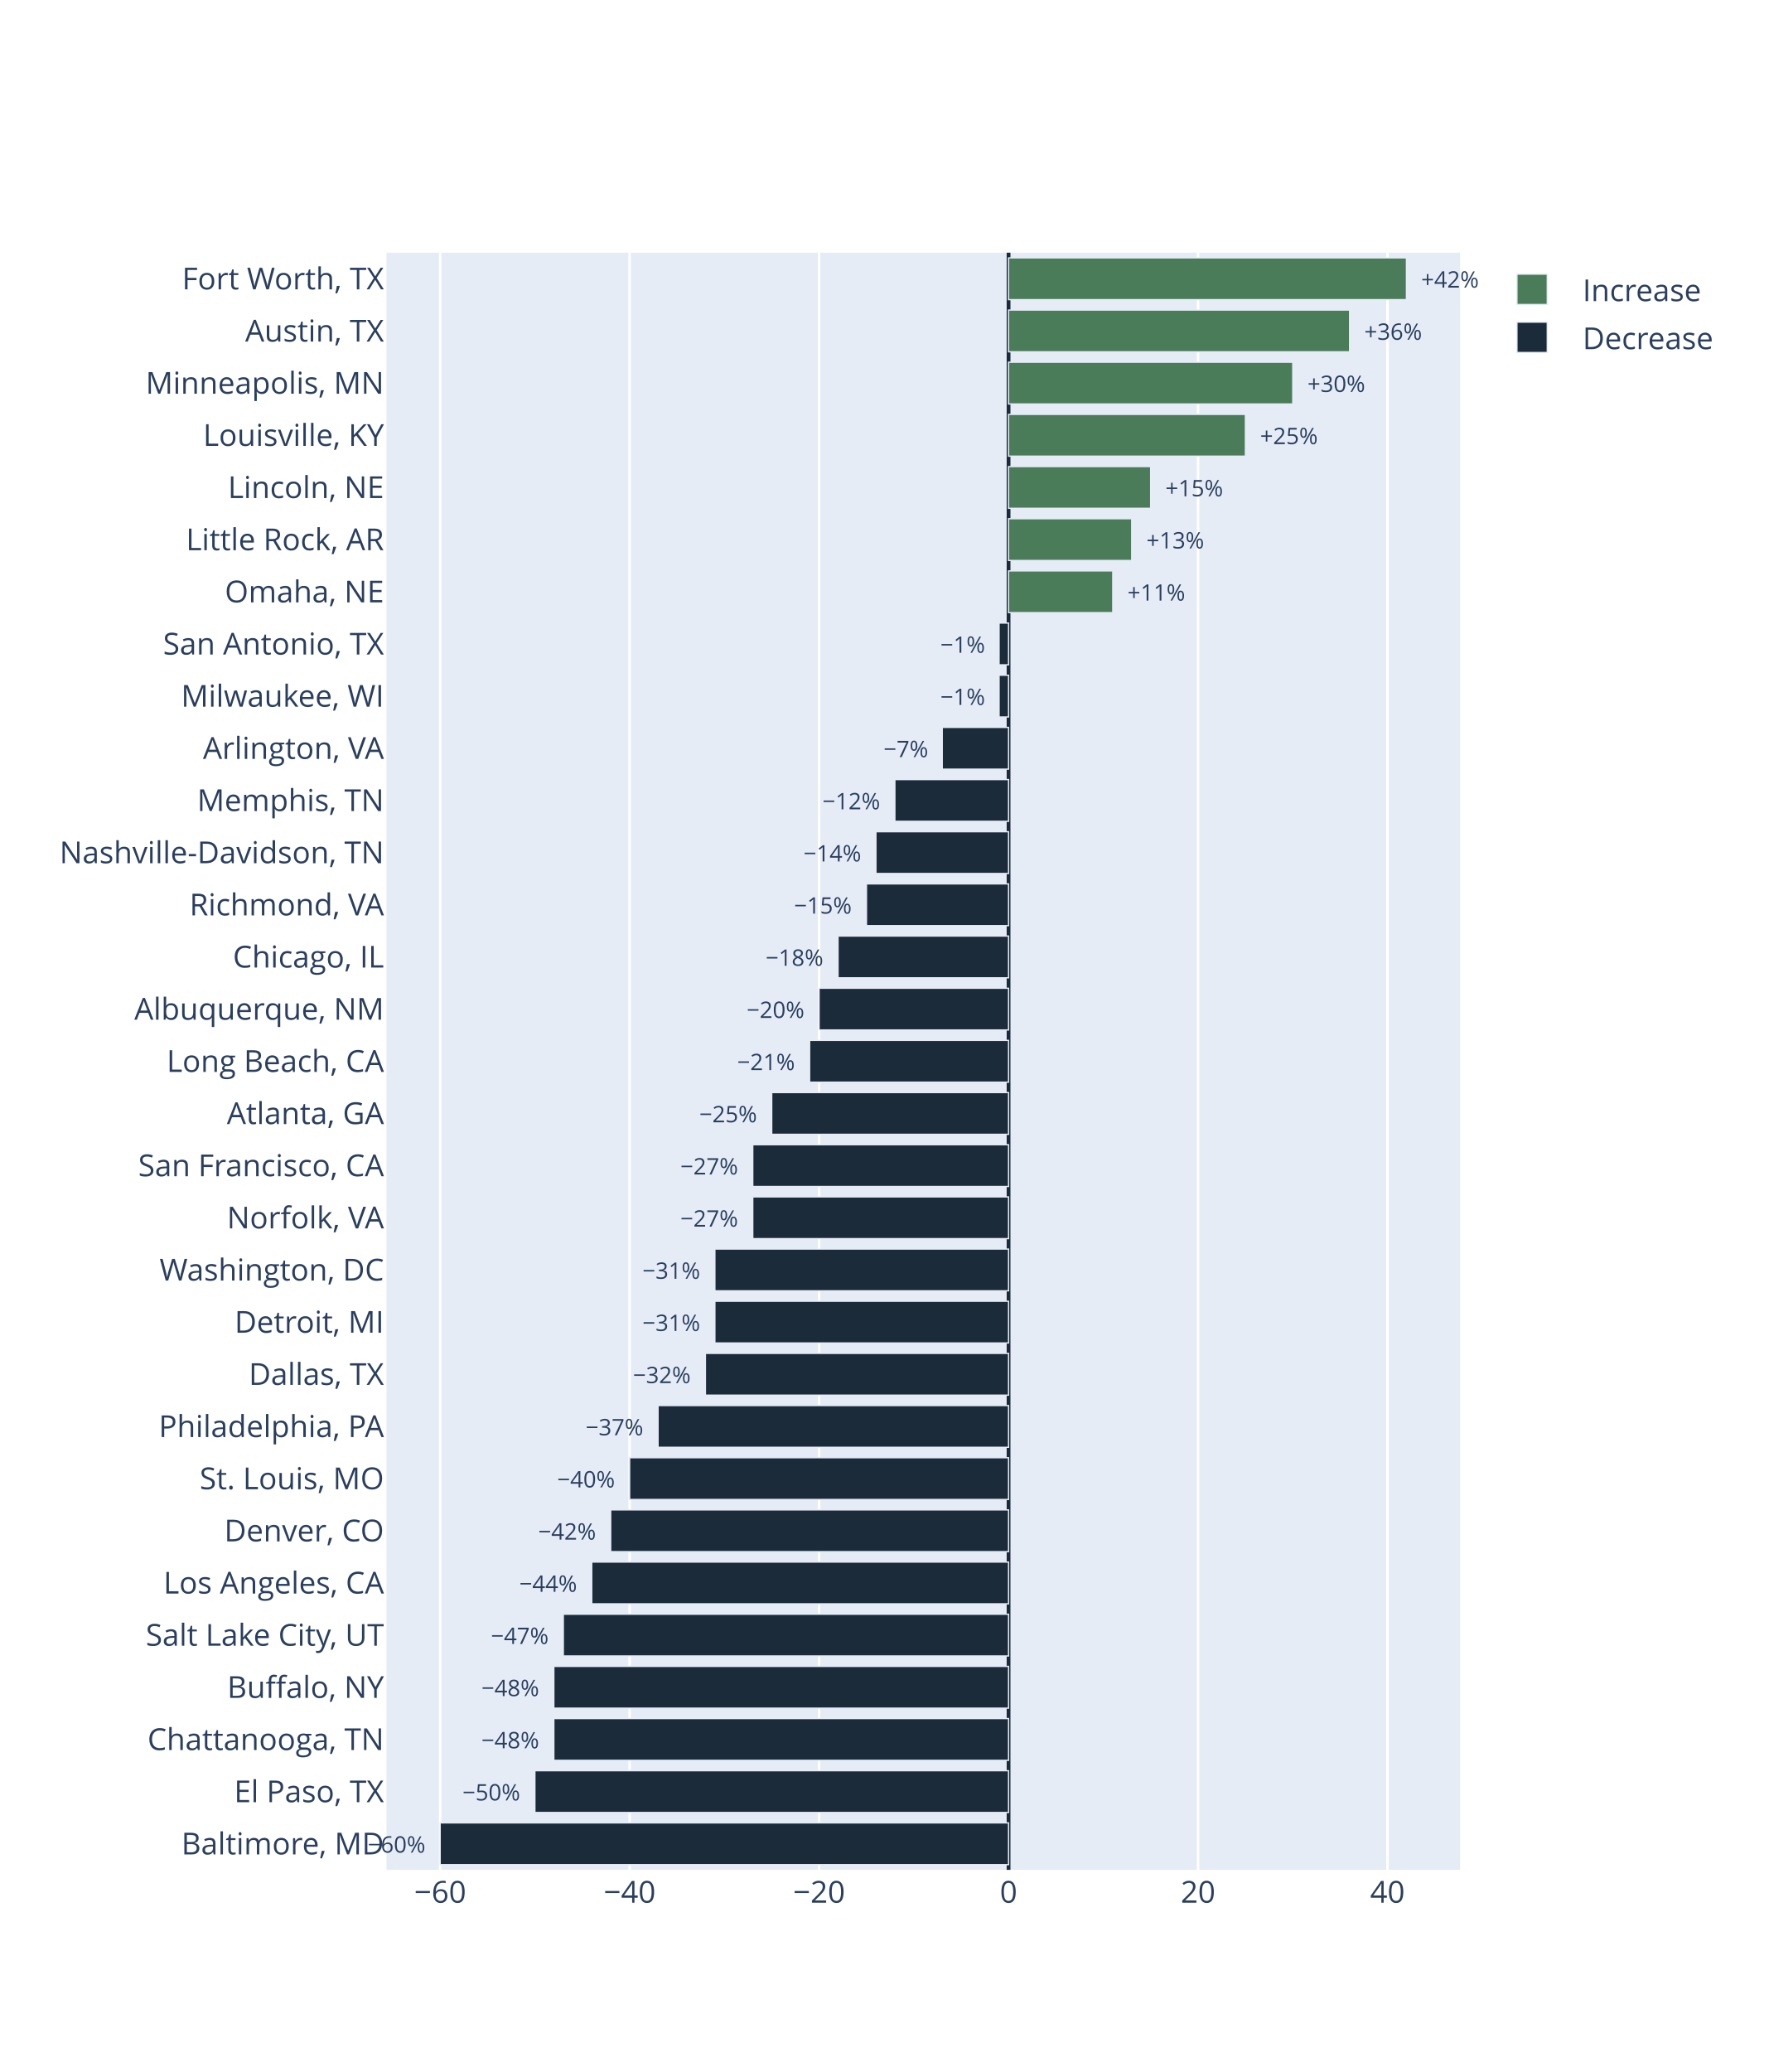
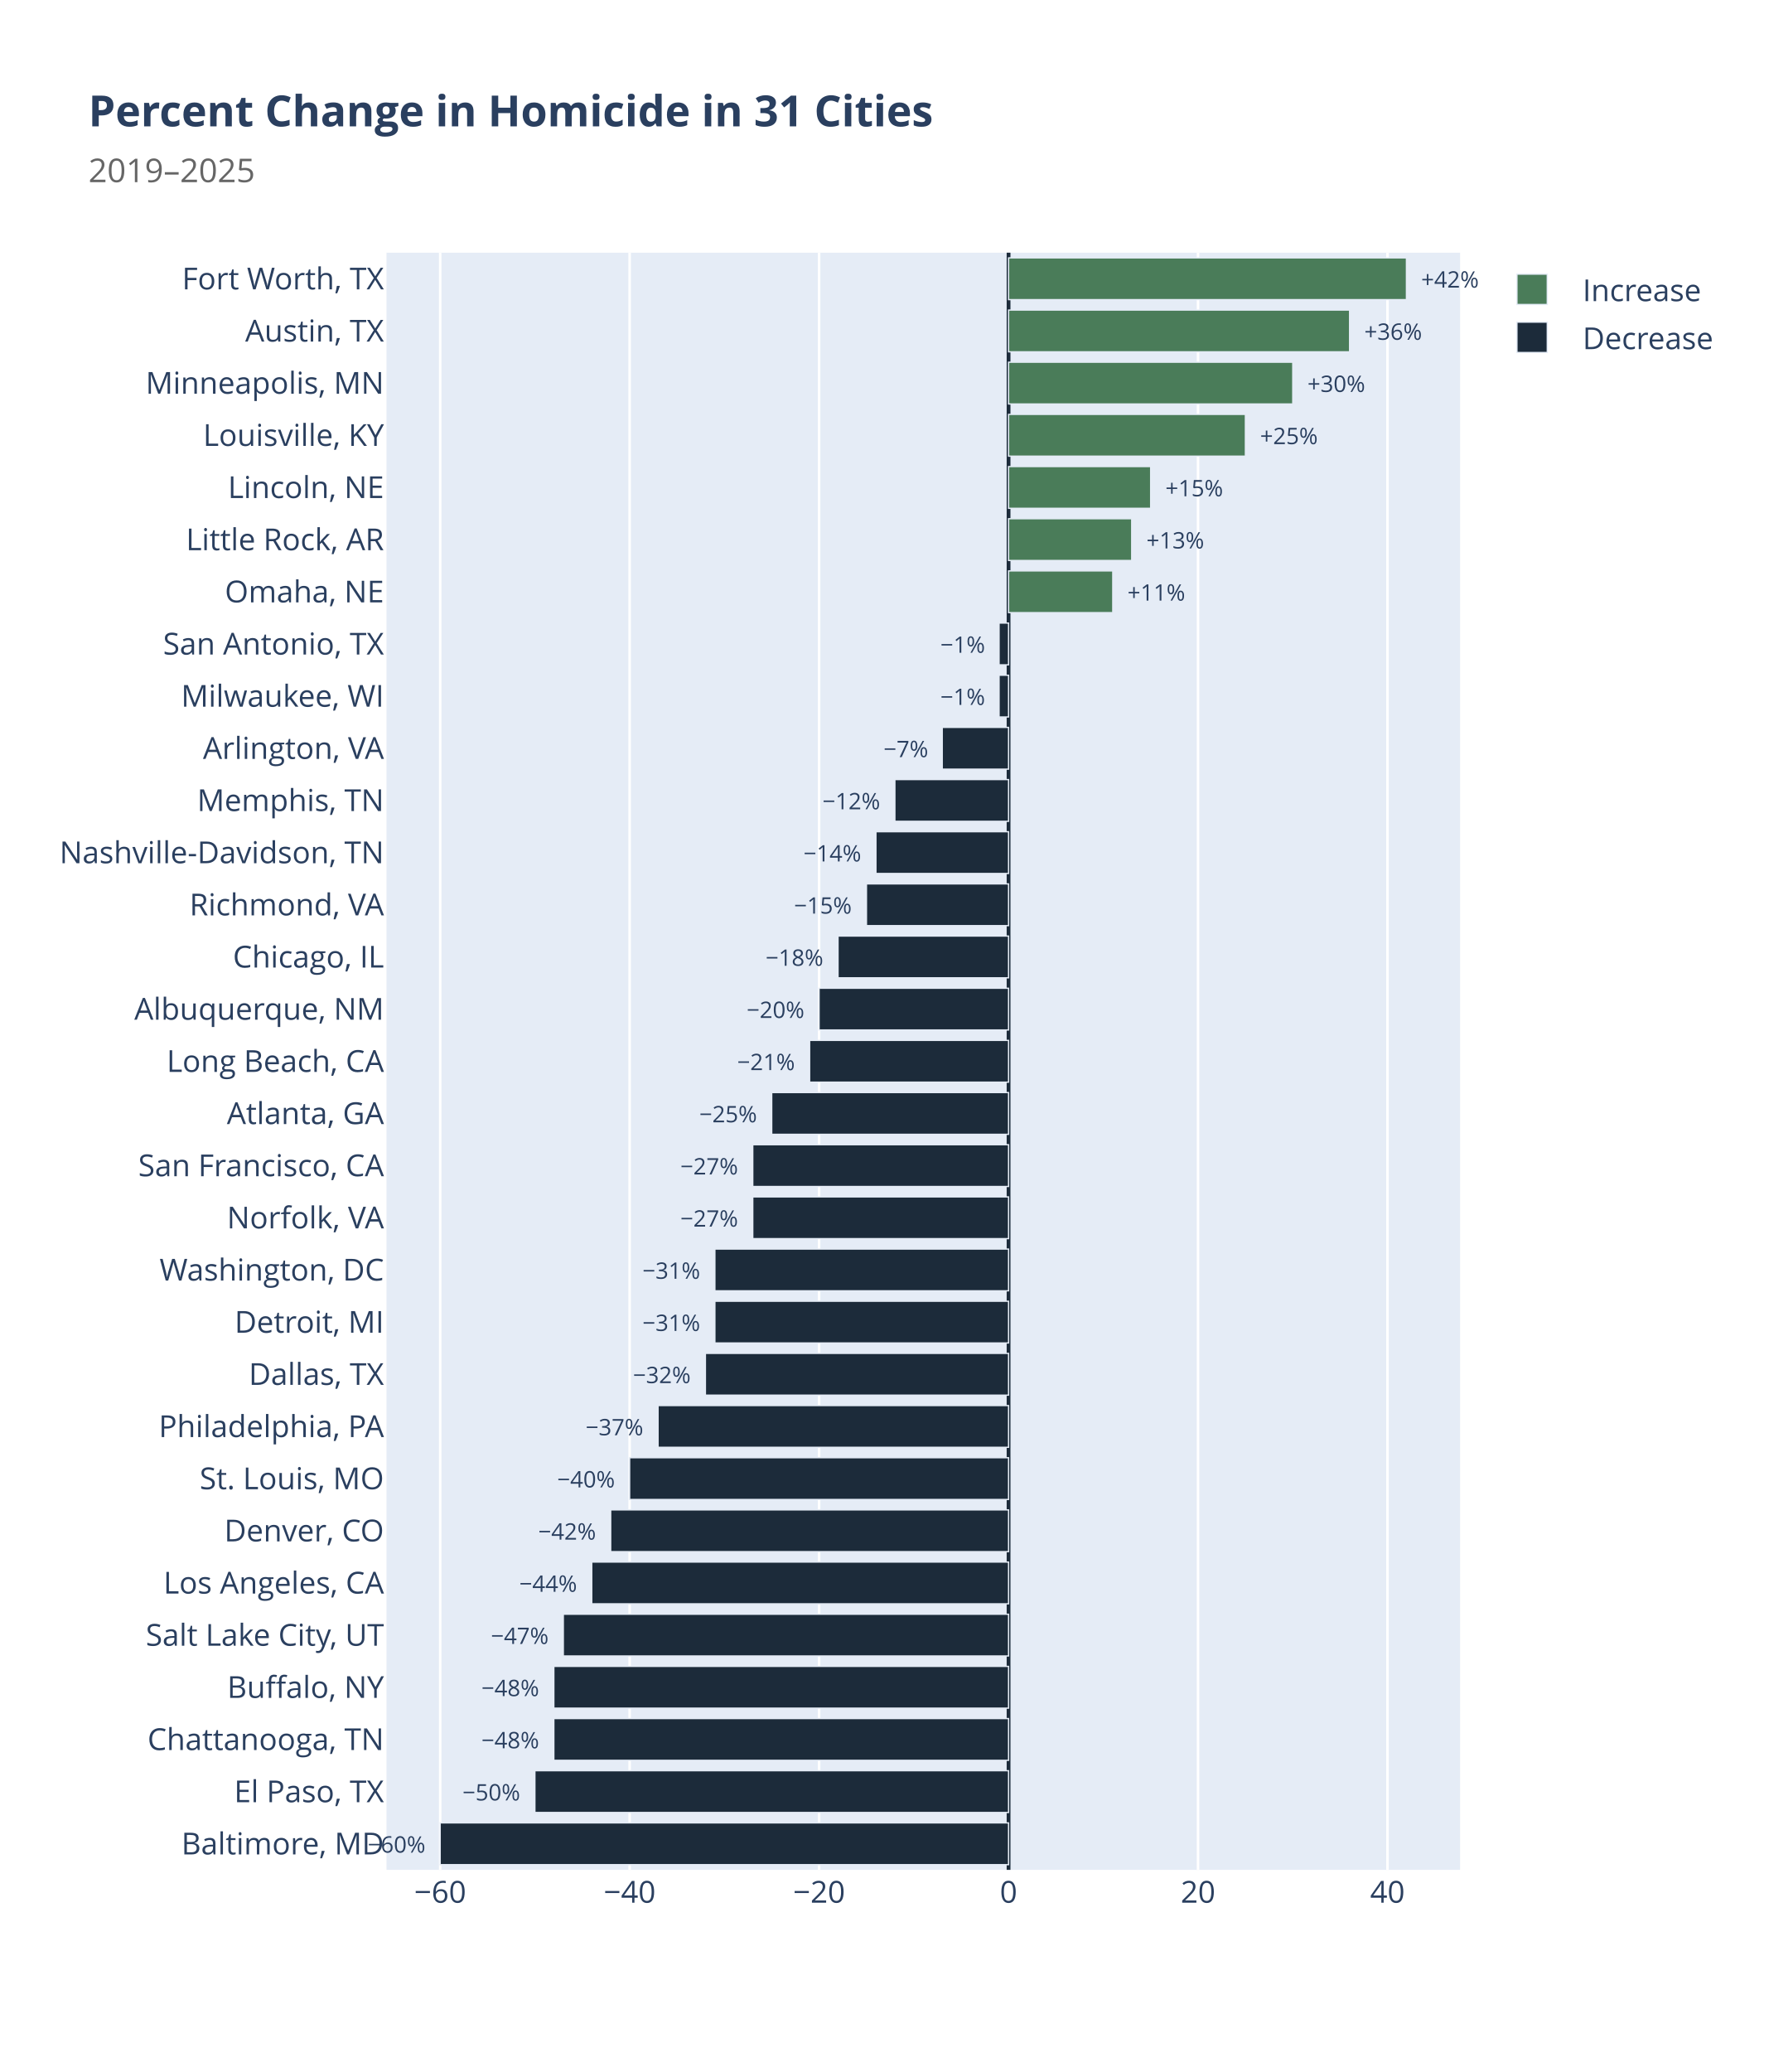
<svg xmlns="http://www.w3.org/2000/svg" class="main-svg" width="700" height="820" style="" viewBox="0 0 700 820">
  <rect x="0" y="0" width="700" height="820" style="fill: rgb(255, 255, 255); fill-opacity: 1;" />
-   <defs id="defs-5227f1">
+   <defs id="defs-eb2ccb">
    <g class="clips">
-       <clipPath id="clip5227f1xyplot" class="plotclip">
+       <clipPath id="clipeb2ccbxyplot" class="plotclip">
        <rect width="425" height="640" />
      </clipPath>
-       <clipPath class="axesclip" id="clip5227f1x">
+       <clipPath class="axesclip" id="clipeb2ccbx">
        <rect x="153" y="0" width="425" height="820" />
      </clipPath>
-       <clipPath class="axesclip" id="clip5227f1y">
+       <clipPath class="axesclip" id="clipeb2ccby">
        <rect x="0" y="100" width="700" height="640" />
      </clipPath>
-       <clipPath class="axesclip" id="clip5227f1xy">
+       <clipPath class="axesclip" id="clipeb2ccbxy">
        <rect x="153" y="100" width="425" height="640" />
      </clipPath>
    </g>
    <g class="gradients" />
    <g class="patterns" />
  </defs>
  <g class="bglayer">
    <rect class="bg" x="153" y="100" width="425" height="640" style="fill: rgb(229, 236, 246); fill-opacity: 1; stroke-width: 0;" />
  </g>
  <g class="layer-below">
    <g class="imagelayer" />
    <g class="shapelayer" />
  </g>
  <g class="cartesianlayer">
    <g class="subplot xy">
      <g class="layer-subplot">
        <g class="shapelayer" />
        <g class="imagelayer" />
      </g>
      <g class="minor-gridlayer">
        <g class="x" />
        <g class="y" />
      </g>
      <g class="gridlayer">
        <g class="x">
          <path class="xgrid crisp" transform="translate(174.25,0)" d="M0,100v640" style="stroke: rgb(255, 255, 255); stroke-opacity: 1; stroke-width: 1px;" />
          <path class="xgrid crisp" transform="translate(249.25,0)" d="M0,100v640" style="stroke: rgb(255, 255, 255); stroke-opacity: 1; stroke-width: 1px;" />
          <path class="xgrid crisp" transform="translate(324.25,0)" d="M0,100v640" style="stroke: rgb(255, 255, 255); stroke-opacity: 1; stroke-width: 1px;" />
          <path class="xgrid crisp" transform="translate(474.25,0)" d="M0,100v640" style="stroke: rgb(255, 255, 255); stroke-opacity: 1; stroke-width: 1px;" />
          <path class="xgrid crisp" transform="translate(549.25,0)" d="M0,100v640" style="stroke: rgb(255, 255, 255); stroke-opacity: 1; stroke-width: 1px;" />
        </g>
        <g class="y" />
      </g>
      <g class="zerolinelayer">
        <path class="xzl zl crisp" transform="translate(399.25,0)" d="M0,100v640" style="stroke: rgb(28, 43, 58); stroke-opacity: 1; stroke-width: 1.5px;" />
      </g>
      <g class="layer-between">
        <g class="shapelayer" />
        <g class="imagelayer" />
      </g>
      <path class="xlines-below" />
      <path class="ylines-below" />
      <g class="overlines-below" />
      <g class="xaxislayer-below" />
      <g class="yaxislayer-below" />
      <g class="overaxes-below" />
      <g class="overplot">
        <g class="xy" transform="translate(153,100)">
          <g class="barlayer mlayer">
            <g class="trace bars" style="opacity: 1;">
              <g class="points">
                <g class="point">
-                   <path d="M246.25,637.94V621.42H21.25V637.94Z" clip-path="url(#clip5227f1xyplot)" style="vector-effect: none; opacity: 1; stroke-width: 0.5px; fill: rgb(28, 43, 58); fill-opacity: 1; stroke: rgb(229, 236, 246); stroke-opacity: 1;" />
+                   <path d="M246.25,637.94V621.42H21.25V637.94Z" clip-path="url(#clipeb2ccbxyplot)" style="vector-effect: none; opacity: 1; stroke-width: 0.5px; fill: rgb(28, 43, 58); fill-opacity: 1; stroke: rgb(229, 236, 246); stroke-opacity: 1;" />
                  <text class="bartext bartext-outside" text-anchor="middle" data-notex="1" x="0" y="0" style="font-family: 'Open Sans', verdana, arial, sans-serif; font-size: 9px; fill: rgb(42, 63, 95); fill-opacity: 1; white-space: pre;" transform="translate(4,633.18)">−60%</text>
                </g>
                <g class="point">
-                   <path d="M246.25,617.29V600.77H58.75V617.29Z" clip-path="url(#clip5227f1xyplot)" style="vector-effect: none; opacity: 1; stroke-width: 0.5px; fill: rgb(28, 43, 58); fill-opacity: 1; stroke: rgb(229, 236, 246); stroke-opacity: 1;" />
+                   <path d="M246.25,617.29V600.77H58.75V617.29Z" clip-path="url(#clipeb2ccbxyplot)" style="vector-effect: none; opacity: 1; stroke-width: 0.5px; fill: rgb(28, 43, 58); fill-opacity: 1; stroke: rgb(229, 236, 246); stroke-opacity: 1;" />
                  <text class="bartext bartext-outside" text-anchor="middle" data-notex="1" x="0" y="0" style="font-family: 'Open Sans', verdana, arial, sans-serif; font-size: 9px; fill: rgb(42, 63, 95); fill-opacity: 1; white-space: pre;" transform="translate(41.5,612.53)">−50%</text>
                </g>
                <g class="point">
-                   <path d="M246.25,596.65V580.13H66.25V596.65Z" clip-path="url(#clip5227f1xyplot)" style="vector-effect: none; opacity: 1; stroke-width: 0.5px; fill: rgb(28, 43, 58); fill-opacity: 1; stroke: rgb(229, 236, 246); stroke-opacity: 1;" />
+                   <path d="M246.25,596.65V580.13H66.25V596.65Z" clip-path="url(#clipeb2ccbxyplot)" style="vector-effect: none; opacity: 1; stroke-width: 0.5px; fill: rgb(28, 43, 58); fill-opacity: 1; stroke: rgb(229, 236, 246); stroke-opacity: 1;" />
                  <text class="bartext bartext-outside" text-anchor="middle" data-notex="1" x="0" y="0" style="font-family: 'Open Sans', verdana, arial, sans-serif; font-size: 9px; fill: rgb(42, 63, 95); fill-opacity: 1; white-space: pre;" transform="translate(49,591.89)">−48%</text>
                </g>
                <g class="point">
-                   <path d="M246.25,576V559.48H66.25V576Z" clip-path="url(#clip5227f1xyplot)" style="vector-effect: none; opacity: 1; stroke-width: 0.5px; fill: rgb(28, 43, 58); fill-opacity: 1; stroke: rgb(229, 236, 246); stroke-opacity: 1;" />
+                   <path d="M246.25,576V559.48H66.25V576Z" clip-path="url(#clipeb2ccbxyplot)" style="vector-effect: none; opacity: 1; stroke-width: 0.5px; fill: rgb(28, 43, 58); fill-opacity: 1; stroke: rgb(229, 236, 246); stroke-opacity: 1;" />
                  <text class="bartext bartext-outside" text-anchor="middle" data-notex="1" x="0" y="0" style="font-family: 'Open Sans', verdana, arial, sans-serif; font-size: 9px; fill: rgb(42, 63, 95); fill-opacity: 1; white-space: pre;" transform="translate(49,571.24)">−48%</text>
                </g>
                <g class="point">
-                   <path d="M246.25,555.35V538.84H70V555.35Z" clip-path="url(#clip5227f1xyplot)" style="vector-effect: none; opacity: 1; stroke-width: 0.5px; fill: rgb(28, 43, 58); fill-opacity: 1; stroke: rgb(229, 236, 246); stroke-opacity: 1;" />
+                   <path d="M246.25,555.35V538.84H70V555.35Z" clip-path="url(#clipeb2ccbxyplot)" style="vector-effect: none; opacity: 1; stroke-width: 0.5px; fill: rgb(28, 43, 58); fill-opacity: 1; stroke: rgb(229, 236, 246); stroke-opacity: 1;" />
                  <text class="bartext bartext-outside" text-anchor="middle" data-notex="1" x="0" y="0" style="font-family: 'Open Sans', verdana, arial, sans-serif; font-size: 9px; fill: rgb(42, 63, 95); fill-opacity: 1; white-space: pre;" transform="translate(52.75,550.595)">−47%</text>
                </g>
                <g class="point">
-                   <path d="M246.25,534.71V518.19H81.25V534.71Z" clip-path="url(#clip5227f1xyplot)" style="vector-effect: none; opacity: 1; stroke-width: 0.5px; fill: rgb(28, 43, 58); fill-opacity: 1; stroke: rgb(229, 236, 246); stroke-opacity: 1;" />
+                   <path d="M246.25,534.71V518.19H81.25V534.71Z" clip-path="url(#clipeb2ccbxyplot)" style="vector-effect: none; opacity: 1; stroke-width: 0.5px; fill: rgb(28, 43, 58); fill-opacity: 1; stroke: rgb(229, 236, 246); stroke-opacity: 1;" />
                  <text class="bartext bartext-outside" text-anchor="middle" data-notex="1" x="0" y="0" style="font-family: 'Open Sans', verdana, arial, sans-serif; font-size: 9px; fill: rgb(42, 63, 95); fill-opacity: 1; white-space: pre;" transform="translate(64,529.95)">−44%</text>
                </g>
                <g class="point">
-                   <path d="M246.25,514.06V497.55H88.75V514.06Z" clip-path="url(#clip5227f1xyplot)" style="vector-effect: none; opacity: 1; stroke-width: 0.5px; fill: rgb(28, 43, 58); fill-opacity: 1; stroke: rgb(229, 236, 246); stroke-opacity: 1;" />
+                   <path d="M246.25,514.06V497.55H88.75V514.06Z" clip-path="url(#clipeb2ccbxyplot)" style="vector-effect: none; opacity: 1; stroke-width: 0.5px; fill: rgb(28, 43, 58); fill-opacity: 1; stroke: rgb(229, 236, 246); stroke-opacity: 1;" />
                  <text class="bartext bartext-outside" text-anchor="middle" data-notex="1" x="0" y="0" style="font-family: 'Open Sans', verdana, arial, sans-serif; font-size: 9px; fill: rgb(42, 63, 95); fill-opacity: 1; white-space: pre;" transform="translate(71.5,509.305)">−42%</text>
                </g>
                <g class="point">
-                   <path d="M246.25,493.42V476.9H96.25V493.42Z" clip-path="url(#clip5227f1xyplot)" style="vector-effect: none; opacity: 1; stroke-width: 0.5px; fill: rgb(28, 43, 58); fill-opacity: 1; stroke: rgb(229, 236, 246); stroke-opacity: 1;" />
+                   <path d="M246.25,493.42V476.9H96.25V493.42Z" clip-path="url(#clipeb2ccbxyplot)" style="vector-effect: none; opacity: 1; stroke-width: 0.5px; fill: rgb(28, 43, 58); fill-opacity: 1; stroke: rgb(229, 236, 246); stroke-opacity: 1;" />
                  <text class="bartext bartext-outside" text-anchor="middle" data-notex="1" x="0" y="0" style="font-family: 'Open Sans', verdana, arial, sans-serif; font-size: 9px; fill: rgb(42, 63, 95); fill-opacity: 1; white-space: pre;" transform="translate(79,488.66)">−40%</text>
                </g>
                <g class="point">
-                   <path d="M246.25,472.77V456.26H107.5V472.77Z" clip-path="url(#clip5227f1xyplot)" style="vector-effect: none; opacity: 1; stroke-width: 0.5px; fill: rgb(28, 43, 58); fill-opacity: 1; stroke: rgb(229, 236, 246); stroke-opacity: 1;" />
+                   <path d="M246.25,472.77V456.26H107.5V472.77Z" clip-path="url(#clipeb2ccbxyplot)" style="vector-effect: none; opacity: 1; stroke-width: 0.5px; fill: rgb(28, 43, 58); fill-opacity: 1; stroke: rgb(229, 236, 246); stroke-opacity: 1;" />
                  <text class="bartext bartext-outside" text-anchor="middle" data-notex="1" x="0" y="0" style="font-family: 'Open Sans', verdana, arial, sans-serif; font-size: 9px; fill: rgb(42, 63, 95); fill-opacity: 1; white-space: pre;" transform="translate(90.25,468.015)">−37%</text>
                </g>
                <g class="point">
-                   <path d="M246.25,452.13V435.61H126.25V452.13Z" clip-path="url(#clip5227f1xyplot)" style="vector-effect: none; opacity: 1; stroke-width: 0.5px; fill: rgb(28, 43, 58); fill-opacity: 1; stroke: rgb(229, 236, 246); stroke-opacity: 1;" />
+                   <path d="M246.25,452.13V435.61H126.25V452.13Z" clip-path="url(#clipeb2ccbxyplot)" style="vector-effect: none; opacity: 1; stroke-width: 0.5px; fill: rgb(28, 43, 58); fill-opacity: 1; stroke: rgb(229, 236, 246); stroke-opacity: 1;" />
                  <text class="bartext bartext-outside" text-anchor="middle" data-notex="1" x="0" y="0" style="font-family: 'Open Sans', verdana, arial, sans-serif; font-size: 9px; fill: rgb(42, 63, 95); fill-opacity: 1; white-space: pre;" transform="translate(109,447.37)">−32%</text>
                </g>
                <g class="point">
-                   <path d="M246.25,431.48V414.97H130V431.48Z" clip-path="url(#clip5227f1xyplot)" style="vector-effect: none; opacity: 1; stroke-width: 0.5px; fill: rgb(28, 43, 58); fill-opacity: 1; stroke: rgb(229, 236, 246); stroke-opacity: 1;" />
+                   <path d="M246.25,431.48V414.97H130V431.48Z" clip-path="url(#clipeb2ccbxyplot)" style="vector-effect: none; opacity: 1; stroke-width: 0.5px; fill: rgb(28, 43, 58); fill-opacity: 1; stroke: rgb(229, 236, 246); stroke-opacity: 1;" />
                  <text class="bartext bartext-outside" text-anchor="middle" data-notex="1" x="0" y="0" style="font-family: 'Open Sans', verdana, arial, sans-serif; font-size: 9px; fill: rgb(42, 63, 95); fill-opacity: 1; white-space: pre;" transform="translate(112.75,426.725)">−31%</text>
                </g>
                <g class="point">
-                   <path d="M246.25,410.84V394.32H130V410.84Z" clip-path="url(#clip5227f1xyplot)" style="vector-effect: none; opacity: 1; stroke-width: 0.5px; fill: rgb(28, 43, 58); fill-opacity: 1; stroke: rgb(229, 236, 246); stroke-opacity: 1;" />
+                   <path d="M246.25,410.84V394.32H130V410.84Z" clip-path="url(#clipeb2ccbxyplot)" style="vector-effect: none; opacity: 1; stroke-width: 0.5px; fill: rgb(28, 43, 58); fill-opacity: 1; stroke: rgb(229, 236, 246); stroke-opacity: 1;" />
                  <text class="bartext bartext-outside" text-anchor="middle" data-notex="1" x="0" y="0" style="font-family: 'Open Sans', verdana, arial, sans-serif; font-size: 9px; fill: rgb(42, 63, 95); fill-opacity: 1; white-space: pre;" transform="translate(112.75,406.08)">−31%</text>
                </g>
                <g class="point">
-                   <path d="M246.25,390.19V373.68H145V390.19Z" clip-path="url(#clip5227f1xyplot)" style="vector-effect: none; opacity: 1; stroke-width: 0.5px; fill: rgb(28, 43, 58); fill-opacity: 1; stroke: rgb(229, 236, 246); stroke-opacity: 1;" />
+                   <path d="M246.25,390.19V373.68H145V390.19Z" clip-path="url(#clipeb2ccbxyplot)" style="vector-effect: none; opacity: 1; stroke-width: 0.5px; fill: rgb(28, 43, 58); fill-opacity: 1; stroke: rgb(229, 236, 246); stroke-opacity: 1;" />
                  <text class="bartext bartext-outside" text-anchor="middle" data-notex="1" x="0" y="0" style="font-family: 'Open Sans', verdana, arial, sans-serif; font-size: 9px; fill: rgb(42, 63, 95); fill-opacity: 1; white-space: pre;" transform="translate(127.75,385.435)">−27%</text>
                </g>
                <g class="point">
-                   <path d="M246.25,369.55V353.03H145V369.55Z" clip-path="url(#clip5227f1xyplot)" style="vector-effect: none; opacity: 1; stroke-width: 0.5px; fill: rgb(28, 43, 58); fill-opacity: 1; stroke: rgb(229, 236, 246); stroke-opacity: 1;" />
+                   <path d="M246.25,369.55V353.03H145V369.55Z" clip-path="url(#clipeb2ccbxyplot)" style="vector-effect: none; opacity: 1; stroke-width: 0.5px; fill: rgb(28, 43, 58); fill-opacity: 1; stroke: rgb(229, 236, 246); stroke-opacity: 1;" />
                  <text class="bartext bartext-outside" text-anchor="middle" data-notex="1" x="0" y="0" style="font-family: 'Open Sans', verdana, arial, sans-serif; font-size: 9px; fill: rgb(42, 63, 95); fill-opacity: 1; white-space: pre;" transform="translate(127.75,364.79)">−27%</text>
                </g>
                <g class="point">
-                   <path d="M246.25,348.9V332.39H152.5V348.9Z" clip-path="url(#clip5227f1xyplot)" style="vector-effect: none; opacity: 1; stroke-width: 0.5px; fill: rgb(28, 43, 58); fill-opacity: 1; stroke: rgb(229, 236, 246); stroke-opacity: 1;" />
+                   <path d="M246.25,348.9V332.39H152.5V348.9Z" clip-path="url(#clipeb2ccbxyplot)" style="vector-effect: none; opacity: 1; stroke-width: 0.5px; fill: rgb(28, 43, 58); fill-opacity: 1; stroke: rgb(229, 236, 246); stroke-opacity: 1;" />
                  <text class="bartext bartext-outside" text-anchor="middle" data-notex="1" x="0" y="0" style="font-family: 'Open Sans', verdana, arial, sans-serif; font-size: 9px; fill: rgb(42, 63, 95); fill-opacity: 1; white-space: pre;" transform="translate(135.25,344.145)">−25%</text>
                </g>
                <g class="point">
-                   <path d="M246.25,328.26V311.74H167.5V328.26Z" clip-path="url(#clip5227f1xyplot)" style="vector-effect: none; opacity: 1; stroke-width: 0.5px; fill: rgb(28, 43, 58); fill-opacity: 1; stroke: rgb(229, 236, 246); stroke-opacity: 1;" />
+                   <path d="M246.25,328.26V311.74H167.5V328.26Z" clip-path="url(#clipeb2ccbxyplot)" style="vector-effect: none; opacity: 1; stroke-width: 0.5px; fill: rgb(28, 43, 58); fill-opacity: 1; stroke: rgb(229, 236, 246); stroke-opacity: 1;" />
                  <text class="bartext bartext-outside" text-anchor="middle" data-notex="1" x="0" y="0" style="font-family: 'Open Sans', verdana, arial, sans-serif; font-size: 9px; fill: rgb(42, 63, 95); fill-opacity: 1; white-space: pre;" transform="translate(150.25,323.5)">−21%</text>
                </g>
                <g class="point">
-                   <path d="M246.25,307.61V291.1H171.25V307.61Z" clip-path="url(#clip5227f1xyplot)" style="vector-effect: none; opacity: 1; stroke-width: 0.5px; fill: rgb(28, 43, 58); fill-opacity: 1; stroke: rgb(229, 236, 246); stroke-opacity: 1;" />
+                   <path d="M246.25,307.61V291.1H171.25V307.61Z" clip-path="url(#clipeb2ccbxyplot)" style="vector-effect: none; opacity: 1; stroke-width: 0.5px; fill: rgb(28, 43, 58); fill-opacity: 1; stroke: rgb(229, 236, 246); stroke-opacity: 1;" />
                  <text class="bartext bartext-outside" text-anchor="middle" data-notex="1" x="0" y="0" style="font-family: 'Open Sans', verdana, arial, sans-serif; font-size: 9px; fill: rgb(42, 63, 95); fill-opacity: 1; white-space: pre;" transform="translate(154,302.855)">−20%</text>
                </g>
                <g class="point">
-                   <path d="M246.25,286.97V270.45H178.75V286.97Z" clip-path="url(#clip5227f1xyplot)" style="vector-effect: none; opacity: 1; stroke-width: 0.5px; fill: rgb(28, 43, 58); fill-opacity: 1; stroke: rgb(229, 236, 246); stroke-opacity: 1;" />
+                   <path d="M246.25,286.97V270.45H178.75V286.97Z" clip-path="url(#clipeb2ccbxyplot)" style="vector-effect: none; opacity: 1; stroke-width: 0.5px; fill: rgb(28, 43, 58); fill-opacity: 1; stroke: rgb(229, 236, 246); stroke-opacity: 1;" />
                  <text class="bartext bartext-outside" text-anchor="middle" data-notex="1" x="0" y="0" style="font-family: 'Open Sans', verdana, arial, sans-serif; font-size: 9px; fill: rgb(42, 63, 95); fill-opacity: 1; white-space: pre;" transform="translate(161.5,282.21)">−18%</text>
                </g>
                <g class="point">
-                   <path d="M246.25,266.32V249.81H190V266.32Z" clip-path="url(#clip5227f1xyplot)" style="vector-effect: none; opacity: 1; stroke-width: 0.5px; fill: rgb(28, 43, 58); fill-opacity: 1; stroke: rgb(229, 236, 246); stroke-opacity: 1;" />
+                   <path d="M246.25,266.32V249.81H190V266.32Z" clip-path="url(#clipeb2ccbxyplot)" style="vector-effect: none; opacity: 1; stroke-width: 0.5px; fill: rgb(28, 43, 58); fill-opacity: 1; stroke: rgb(229, 236, 246); stroke-opacity: 1;" />
                  <text class="bartext bartext-outside" text-anchor="middle" data-notex="1" x="0" y="0" style="font-family: 'Open Sans', verdana, arial, sans-serif; font-size: 9px; fill: rgb(42, 63, 95); fill-opacity: 1; white-space: pre;" transform="translate(172.75,261.565)">−15%</text>
                </g>
                <g class="point">
-                   <path d="M246.25,245.68V229.16H193.75V245.68Z" clip-path="url(#clip5227f1xyplot)" style="vector-effect: none; opacity: 1; stroke-width: 0.5px; fill: rgb(28, 43, 58); fill-opacity: 1; stroke: rgb(229, 236, 246); stroke-opacity: 1;" />
+                   <path d="M246.25,245.68V229.16H193.75V245.68Z" clip-path="url(#clipeb2ccbxyplot)" style="vector-effect: none; opacity: 1; stroke-width: 0.5px; fill: rgb(28, 43, 58); fill-opacity: 1; stroke: rgb(229, 236, 246); stroke-opacity: 1;" />
                  <text class="bartext bartext-outside" text-anchor="middle" data-notex="1" x="0" y="0" style="font-family: 'Open Sans', verdana, arial, sans-serif; font-size: 9px; fill: rgb(42, 63, 95); fill-opacity: 1; white-space: pre;" transform="translate(176.5,240.92)">−14%</text>
                </g>
                <g class="point">
-                   <path d="M246.25,225.03V208.52H201.25V225.03Z" clip-path="url(#clip5227f1xyplot)" style="vector-effect: none; opacity: 1; stroke-width: 0.5px; fill: rgb(28, 43, 58); fill-opacity: 1; stroke: rgb(229, 236, 246); stroke-opacity: 1;" />
+                   <path d="M246.25,225.03V208.52H201.25V225.03Z" clip-path="url(#clipeb2ccbxyplot)" style="vector-effect: none; opacity: 1; stroke-width: 0.5px; fill: rgb(28, 43, 58); fill-opacity: 1; stroke: rgb(229, 236, 246); stroke-opacity: 1;" />
                  <text class="bartext bartext-outside" text-anchor="middle" data-notex="1" x="0" y="0" style="font-family: 'Open Sans', verdana, arial, sans-serif; font-size: 9px; fill: rgb(42, 63, 95); fill-opacity: 1; white-space: pre;" transform="translate(184,220.275)">−12%</text>
                </g>
                <g class="point">
-                   <path d="M246.25,204.39V187.87H220V204.39Z" clip-path="url(#clip5227f1xyplot)" style="vector-effect: none; opacity: 1; stroke-width: 0.5px; fill: rgb(28, 43, 58); fill-opacity: 1; stroke: rgb(229, 236, 246); stroke-opacity: 1;" />
+                   <path d="M246.25,204.39V187.87H220V204.39Z" clip-path="url(#clipeb2ccbxyplot)" style="vector-effect: none; opacity: 1; stroke-width: 0.5px; fill: rgb(28, 43, 58); fill-opacity: 1; stroke: rgb(229, 236, 246); stroke-opacity: 1;" />
                  <text class="bartext bartext-outside" text-anchor="middle" data-notex="1" x="0" y="0" style="font-family: 'Open Sans', verdana, arial, sans-serif; font-size: 9px; fill: rgb(42, 63, 95); fill-opacity: 1; white-space: pre;" transform="translate(205.6094,199.63)">−7%</text>
                </g>
                <g class="point">
-                   <path d="M246.25,183.74V167.23H242.5V183.74Z" clip-path="url(#clip5227f1xyplot)" style="vector-effect: none; opacity: 1; stroke-width: 0.5px; fill: rgb(28, 43, 58); fill-opacity: 1; stroke: rgb(229, 236, 246); stroke-opacity: 1;" />
+                   <path d="M246.25,183.74V167.23H242.5V183.74Z" clip-path="url(#clipeb2ccbxyplot)" style="vector-effect: none; opacity: 1; stroke-width: 0.5px; fill: rgb(28, 43, 58); fill-opacity: 1; stroke: rgb(229, 236, 246); stroke-opacity: 1;" />
                  <text class="bartext bartext-outside" text-anchor="middle" data-notex="1" x="0" y="0" style="font-family: 'Open Sans', verdana, arial, sans-serif; font-size: 9px; fill: rgb(42, 63, 95); fill-opacity: 1; white-space: pre;" transform="translate(228.1094,178.985)">−1%</text>
                </g>
                <g class="point">
-                   <path d="M246.25,163.1V146.58H242.5V163.1Z" clip-path="url(#clip5227f1xyplot)" style="vector-effect: none; opacity: 1; stroke-width: 0.5px; fill: rgb(28, 43, 58); fill-opacity: 1; stroke: rgb(229, 236, 246); stroke-opacity: 1;" />
+                   <path d="M246.25,163.1V146.58H242.5V163.1Z" clip-path="url(#clipeb2ccbxyplot)" style="vector-effect: none; opacity: 1; stroke-width: 0.5px; fill: rgb(28, 43, 58); fill-opacity: 1; stroke: rgb(229, 236, 246); stroke-opacity: 1;" />
                  <text class="bartext bartext-outside" text-anchor="middle" data-notex="1" x="0" y="0" style="font-family: 'Open Sans', verdana, arial, sans-serif; font-size: 9px; fill: rgb(42, 63, 95); fill-opacity: 1; white-space: pre;" transform="translate(228.1094,158.34)">−1%</text>
                </g>
                <g class="point">
-                   <path d="M246.25,142.45V125.94H287.5V142.45Z" clip-path="url(#clip5227f1xyplot)" style="vector-effect: none; opacity: 1; stroke-width: 0.5px; fill: rgb(74, 124, 89); fill-opacity: 1; stroke: rgb(229, 236, 246); stroke-opacity: 1;" />
+                   <path d="M246.25,142.45V125.94H287.5V142.45Z" clip-path="url(#clipeb2ccbxyplot)" style="vector-effect: none; opacity: 1; stroke-width: 0.5px; fill: rgb(74, 124, 89); fill-opacity: 1; stroke: rgb(229, 236, 246); stroke-opacity: 1;" />
                  <text class="bartext bartext-outside" text-anchor="middle" data-notex="1" x="0" y="0" style="font-family: 'Open Sans', verdana, arial, sans-serif; font-size: 9px; fill: rgb(42, 63, 95); fill-opacity: 1; white-space: pre;" transform="translate(304.75,137.695)">+11%</text>
                </g>
                <g class="point">
-                   <path d="M246.25,121.81V105.29H295V121.81Z" clip-path="url(#clip5227f1xyplot)" style="vector-effect: none; opacity: 1; stroke-width: 0.5px; fill: rgb(74, 124, 89); fill-opacity: 1; stroke: rgb(229, 236, 246); stroke-opacity: 1;" />
+                   <path d="M246.25,121.81V105.29H295V121.81Z" clip-path="url(#clipeb2ccbxyplot)" style="vector-effect: none; opacity: 1; stroke-width: 0.5px; fill: rgb(74, 124, 89); fill-opacity: 1; stroke: rgb(229, 236, 246); stroke-opacity: 1;" />
                  <text class="bartext bartext-outside" text-anchor="middle" data-notex="1" x="0" y="0" style="font-family: 'Open Sans', verdana, arial, sans-serif; font-size: 9px; fill: rgb(42, 63, 95); fill-opacity: 1; white-space: pre;" transform="translate(312.25,117.05)">+13%</text>
                </g>
                <g class="point">
-                   <path d="M246.25,101.16V84.65H302.5V101.16Z" clip-path="url(#clip5227f1xyplot)" style="vector-effect: none; opacity: 1; stroke-width: 0.5px; fill: rgb(74, 124, 89); fill-opacity: 1; stroke: rgb(229, 236, 246); stroke-opacity: 1;" />
+                   <path d="M246.25,101.16V84.65H302.5V101.16Z" clip-path="url(#clipeb2ccbxyplot)" style="vector-effect: none; opacity: 1; stroke-width: 0.5px; fill: rgb(74, 124, 89); fill-opacity: 1; stroke: rgb(229, 236, 246); stroke-opacity: 1;" />
                  <text class="bartext bartext-outside" text-anchor="middle" data-notex="1" x="0" y="0" style="font-family: 'Open Sans', verdana, arial, sans-serif; font-size: 9px; fill: rgb(42, 63, 95); fill-opacity: 1; white-space: pre;" transform="translate(319.75,96.405)">+15%</text>
                </g>
                <g class="point">
-                   <path d="M246.25,80.52V64H340V80.52Z" clip-path="url(#clip5227f1xyplot)" style="vector-effect: none; opacity: 1; stroke-width: 0.5px; fill: rgb(74, 124, 89); fill-opacity: 1; stroke: rgb(229, 236, 246); stroke-opacity: 1;" />
+                   <path d="M246.25,80.52V64H340V80.52Z" clip-path="url(#clipeb2ccbxyplot)" style="vector-effect: none; opacity: 1; stroke-width: 0.5px; fill: rgb(74, 124, 89); fill-opacity: 1; stroke: rgb(229, 236, 246); stroke-opacity: 1;" />
                  <text class="bartext bartext-outside" text-anchor="middle" data-notex="1" x="0" y="0" style="font-family: 'Open Sans', verdana, arial, sans-serif; font-size: 9px; fill: rgb(42, 63, 95); fill-opacity: 1; white-space: pre;" transform="translate(357.25,75.76)">+25%</text>
                </g>
                <g class="point">
-                   <path d="M246.25,59.87V43.35H358.75V59.87Z" clip-path="url(#clip5227f1xyplot)" style="vector-effect: none; opacity: 1; stroke-width: 0.5px; fill: rgb(74, 124, 89); fill-opacity: 1; stroke: rgb(229, 236, 246); stroke-opacity: 1;" />
+                   <path d="M246.25,59.87V43.35H358.75V59.87Z" clip-path="url(#clipeb2ccbxyplot)" style="vector-effect: none; opacity: 1; stroke-width: 0.5px; fill: rgb(74, 124, 89); fill-opacity: 1; stroke: rgb(229, 236, 246); stroke-opacity: 1;" />
                  <text class="bartext bartext-outside" text-anchor="middle" data-notex="1" x="0" y="0" style="font-family: 'Open Sans', verdana, arial, sans-serif; font-size: 9px; fill: rgb(42, 63, 95); fill-opacity: 1; white-space: pre;" transform="translate(376,55.11)">+30%</text>
                </g>
                <g class="point">
-                   <path d="M246.25,39.23V22.71H381.25V39.23Z" clip-path="url(#clip5227f1xyplot)" style="vector-effect: none; opacity: 1; stroke-width: 0.5px; fill: rgb(74, 124, 89); fill-opacity: 1; stroke: rgb(229, 236, 246); stroke-opacity: 1;" />
+                   <path d="M246.25,39.23V22.71H381.25V39.23Z" clip-path="url(#clipeb2ccbxyplot)" style="vector-effect: none; opacity: 1; stroke-width: 0.5px; fill: rgb(74, 124, 89); fill-opacity: 1; stroke: rgb(229, 236, 246); stroke-opacity: 1;" />
                  <text class="bartext bartext-outside" text-anchor="middle" data-notex="1" x="0" y="0" style="font-family: 'Open Sans', verdana, arial, sans-serif; font-size: 9px; fill: rgb(42, 63, 95); fill-opacity: 1; white-space: pre;" transform="translate(398.5,34.47)">+36%</text>
                </g>
                <g class="point">
-                   <path d="M246.25,18.58V2.06H403.75V18.58Z" clip-path="url(#clip5227f1xyplot)" style="vector-effect: none; opacity: 1; stroke-width: 0.5px; fill: rgb(74, 124, 89); fill-opacity: 1; stroke: rgb(229, 236, 246); stroke-opacity: 1;" />
+                   <path d="M246.25,18.58V2.06H403.75V18.58Z" clip-path="url(#clipeb2ccbxyplot)" style="vector-effect: none; opacity: 1; stroke-width: 0.5px; fill: rgb(74, 124, 89); fill-opacity: 1; stroke: rgb(229, 236, 246); stroke-opacity: 1;" />
                  <text class="bartext bartext-outside" text-anchor="middle" data-notex="1" x="0" y="0" style="font-family: 'Open Sans', verdana, arial, sans-serif; font-size: 9px; fill: rgb(42, 63, 95); fill-opacity: 1; white-space: pre;" transform="translate(421,13.82)">+42%</text>
                </g>
              </g>
            </g>
-             <g class="trace bars" clip-path="url(#clip5227f1xyplot)" style="opacity: 1;">
+             <g class="trace bars" clip-path="url(#clipeb2ccbxyplot)" style="opacity: 1;">
              <g class="points">
                <g class="point">
-                   <path d="M0,0Z" clip-path="url(#clip5227f1xyplot)" style="vector-effect: none; opacity: 1; stroke-width: 0px; fill: rgb(74, 124, 89); fill-opacity: 1; stroke: rgb(229, 236, 246); stroke-opacity: 1;" />
-                 </g>
-               </g>
-             </g>
-             <g class="trace bars" clip-path="url(#clip5227f1xyplot)" style="opacity: 1;">
+                   <path d="M0,0Z" clip-path="url(#clipeb2ccbxyplot)" style="vector-effect: none; opacity: 1; stroke-width: 0px; fill: rgb(74, 124, 89); fill-opacity: 1; stroke: rgb(229, 236, 246); stroke-opacity: 1;" />
+                 </g>
+               </g>
+             </g>
+             <g class="trace bars" clip-path="url(#clipeb2ccbxyplot)" style="opacity: 1;">
              <g class="points">
                <g class="point">
-                   <path d="M0,0Z" clip-path="url(#clip5227f1xyplot)" style="vector-effect: none; opacity: 1; stroke-width: 0px; fill: rgb(28, 43, 58); fill-opacity: 1; stroke: rgb(229, 236, 246); stroke-opacity: 1;" />
+                   <path d="M0,0Z" clip-path="url(#clipeb2ccbxyplot)" style="vector-effect: none; opacity: 1; stroke-width: 0px; fill: rgb(28, 43, 58); fill-opacity: 1; stroke: rgb(229, 236, 246); stroke-opacity: 1;" />
                </g>
              </g>
            </g>
          </g>
        </g>
      </g>
      <g class="zerolinelayer-above" />
      <path class="xlines-above crisp" d="M0,0" style="fill: none;" />
      <path class="ylines-above crisp" d="M0,0" style="fill: none;" />
      <g class="overlines-above" />
      <g class="xaxislayer-above">
        <g class="xtick">
          <text text-anchor="middle" x="0" y="753" transform="translate(174.25,0)" style="font-family: 'Open Sans', verdana, arial, sans-serif; font-size: 12px; fill: rgb(42, 63, 95); fill-opacity: 1; white-space: pre;">−60</text>
        </g>
        <g class="xtick">
          <text text-anchor="middle" x="0" y="753" style="font-family: 'Open Sans', verdana, arial, sans-serif; font-size: 12px; fill: rgb(42, 63, 95); fill-opacity: 1; white-space: pre;" transform="translate(249.25,0)">−40</text>
        </g>
        <g class="xtick">
          <text text-anchor="middle" x="0" y="753" style="font-family: 'Open Sans', verdana, arial, sans-serif; font-size: 12px; fill: rgb(42, 63, 95); fill-opacity: 1; white-space: pre;" transform="translate(324.25,0)">−20</text>
        </g>
        <g class="xtick">
          <text text-anchor="middle" x="0" y="753" style="font-family: 'Open Sans', verdana, arial, sans-serif; font-size: 12px; fill: rgb(42, 63, 95); fill-opacity: 1; white-space: pre;" transform="translate(399.25,0)">0</text>
        </g>
        <g class="xtick">
          <text text-anchor="middle" x="0" y="753" style="font-family: 'Open Sans', verdana, arial, sans-serif; font-size: 12px; fill: rgb(42, 63, 95); fill-opacity: 1; white-space: pre;" transform="translate(474.25,0)">20</text>
        </g>
        <g class="xtick">
          <text text-anchor="middle" x="0" y="753" style="font-family: 'Open Sans', verdana, arial, sans-serif; font-size: 12px; fill: rgb(42, 63, 95); fill-opacity: 1; white-space: pre;" transform="translate(549.25,0)">40</text>
        </g>
      </g>
      <g class="yaxislayer-above">
        <g class="ytick">
          <text text-anchor="end" x="152" y="4.2" transform="translate(0,729.68)" style="font-family: 'Open Sans', verdana, arial, sans-serif; font-size: 12px; fill: rgb(42, 63, 95); fill-opacity: 1; white-space: pre;">Baltimore, MD</text>
        </g>
        <g class="ytick">
          <text text-anchor="end" x="152" y="4.2" transform="translate(0,709.03)" style="font-family: 'Open Sans', verdana, arial, sans-serif; font-size: 12px; fill: rgb(42, 63, 95); fill-opacity: 1; white-space: pre;">El Paso, TX</text>
        </g>
        <g class="ytick">
          <text text-anchor="end" x="152" y="4.2" transform="translate(0,688.39)" style="font-family: 'Open Sans', verdana, arial, sans-serif; font-size: 12px; fill: rgb(42, 63, 95); fill-opacity: 1; white-space: pre;">Chattanooga, TN</text>
        </g>
        <g class="ytick">
          <text text-anchor="end" x="152" y="4.2" transform="translate(0,667.74)" style="font-family: 'Open Sans', verdana, arial, sans-serif; font-size: 12px; fill: rgb(42, 63, 95); fill-opacity: 1; white-space: pre;">Buffalo, NY</text>
        </g>
        <g class="ytick">
          <text text-anchor="end" x="152" y="4.2" transform="translate(0,647.1)" style="font-family: 'Open Sans', verdana, arial, sans-serif; font-size: 12px; fill: rgb(42, 63, 95); fill-opacity: 1; white-space: pre;">Salt Lake City, UT</text>
        </g>
        <g class="ytick">
          <text text-anchor="end" x="152" y="4.2" transform="translate(0,626.45)" style="font-family: 'Open Sans', verdana, arial, sans-serif; font-size: 12px; fill: rgb(42, 63, 95); fill-opacity: 1; white-space: pre;">Los Angeles, CA</text>
        </g>
        <g class="ytick">
          <text text-anchor="end" x="152" y="4.2" transform="translate(0,605.81)" style="font-family: 'Open Sans', verdana, arial, sans-serif; font-size: 12px; fill: rgb(42, 63, 95); fill-opacity: 1; white-space: pre;">Denver, CO</text>
        </g>
        <g class="ytick">
          <text text-anchor="end" x="152" y="4.2" transform="translate(0,585.16)" style="font-family: 'Open Sans', verdana, arial, sans-serif; font-size: 12px; fill: rgb(42, 63, 95); fill-opacity: 1; white-space: pre;">St. Louis, MO</text>
        </g>
        <g class="ytick">
          <text text-anchor="end" x="152" y="4.2" transform="translate(0,564.52)" style="font-family: 'Open Sans', verdana, arial, sans-serif; font-size: 12px; fill: rgb(42, 63, 95); fill-opacity: 1; white-space: pre;">Philadelphia, PA</text>
        </g>
        <g class="ytick">
          <text text-anchor="end" x="152" y="4.2" transform="translate(0,543.87)" style="font-family: 'Open Sans', verdana, arial, sans-serif; font-size: 12px; fill: rgb(42, 63, 95); fill-opacity: 1; white-space: pre;">Dallas, TX</text>
        </g>
        <g class="ytick">
          <text text-anchor="end" x="152" y="4.2" transform="translate(0,523.23)" style="font-family: 'Open Sans', verdana, arial, sans-serif; font-size: 12px; fill: rgb(42, 63, 95); fill-opacity: 1; white-space: pre;">Detroit, MI</text>
        </g>
        <g class="ytick">
          <text text-anchor="end" x="152" y="4.2" transform="translate(0,502.58)" style="font-family: 'Open Sans', verdana, arial, sans-serif; font-size: 12px; fill: rgb(42, 63, 95); fill-opacity: 1; white-space: pre;">Washington, DC</text>
        </g>
        <g class="ytick">
          <text text-anchor="end" x="152" y="4.2" transform="translate(0,481.94)" style="font-family: 'Open Sans', verdana, arial, sans-serif; font-size: 12px; fill: rgb(42, 63, 95); fill-opacity: 1; white-space: pre;">Norfolk, VA</text>
        </g>
        <g class="ytick">
          <text text-anchor="end" x="152" y="4.2" transform="translate(0,461.29)" style="font-family: 'Open Sans', verdana, arial, sans-serif; font-size: 12px; fill: rgb(42, 63, 95); fill-opacity: 1; white-space: pre;">San Francisco, CA</text>
        </g>
        <g class="ytick">
          <text text-anchor="end" x="152" y="4.2" transform="translate(0,440.65)" style="font-family: 'Open Sans', verdana, arial, sans-serif; font-size: 12px; fill: rgb(42, 63, 95); fill-opacity: 1; white-space: pre;">Atlanta, GA</text>
        </g>
        <g class="ytick">
          <text text-anchor="end" x="152" y="4.2" transform="translate(0,420)" style="font-family: 'Open Sans', verdana, arial, sans-serif; font-size: 12px; fill: rgb(42, 63, 95); fill-opacity: 1; white-space: pre;">Long Beach, CA</text>
        </g>
        <g class="ytick">
          <text text-anchor="end" x="152" y="4.2" transform="translate(0,399.35)" style="font-family: 'Open Sans', verdana, arial, sans-serif; font-size: 12px; fill: rgb(42, 63, 95); fill-opacity: 1; white-space: pre;">Albuquerque, NM</text>
        </g>
        <g class="ytick">
          <text text-anchor="end" x="152" y="4.2" transform="translate(0,378.71)" style="font-family: 'Open Sans', verdana, arial, sans-serif; font-size: 12px; fill: rgb(42, 63, 95); fill-opacity: 1; white-space: pre;">Chicago, IL</text>
        </g>
        <g class="ytick">
          <text text-anchor="end" x="152" y="4.2" transform="translate(0,358.06)" style="font-family: 'Open Sans', verdana, arial, sans-serif; font-size: 12px; fill: rgb(42, 63, 95); fill-opacity: 1; white-space: pre;">Richmond, VA</text>
        </g>
        <g class="ytick">
          <text text-anchor="end" x="152" y="4.2" transform="translate(0,337.42)" style="font-family: 'Open Sans', verdana, arial, sans-serif; font-size: 12px; fill: rgb(42, 63, 95); fill-opacity: 1; white-space: pre;">Nashville-Davidson, TN</text>
        </g>
        <g class="ytick">
          <text text-anchor="end" x="152" y="4.2" transform="translate(0,316.77)" style="font-family: 'Open Sans', verdana, arial, sans-serif; font-size: 12px; fill: rgb(42, 63, 95); fill-opacity: 1; white-space: pre;">Memphis, TN</text>
        </g>
        <g class="ytick">
          <text text-anchor="end" x="152" y="4.2" transform="translate(0,296.13)" style="font-family: 'Open Sans', verdana, arial, sans-serif; font-size: 12px; fill: rgb(42, 63, 95); fill-opacity: 1; white-space: pre;">Arlington, VA</text>
        </g>
        <g class="ytick">
          <text text-anchor="end" x="152" y="4.2" transform="translate(0,275.48)" style="font-family: 'Open Sans', verdana, arial, sans-serif; font-size: 12px; fill: rgb(42, 63, 95); fill-opacity: 1; white-space: pre;">Milwaukee, WI</text>
        </g>
        <g class="ytick">
          <text text-anchor="end" x="152" y="4.2" transform="translate(0,254.84)" style="font-family: 'Open Sans', verdana, arial, sans-serif; font-size: 12px; fill: rgb(42, 63, 95); fill-opacity: 1; white-space: pre;">San Antonio, TX</text>
        </g>
        <g class="ytick">
          <text text-anchor="end" x="152" y="4.2" transform="translate(0,234.19)" style="font-family: 'Open Sans', verdana, arial, sans-serif; font-size: 12px; fill: rgb(42, 63, 95); fill-opacity: 1; white-space: pre;">Omaha, NE</text>
        </g>
        <g class="ytick">
          <text text-anchor="end" x="152" y="4.2" transform="translate(0,213.55)" style="font-family: 'Open Sans', verdana, arial, sans-serif; font-size: 12px; fill: rgb(42, 63, 95); fill-opacity: 1; white-space: pre;">Little Rock, AR</text>
        </g>
        <g class="ytick">
          <text text-anchor="end" x="152" y="4.2" transform="translate(0,192.9)" style="font-family: 'Open Sans', verdana, arial, sans-serif; font-size: 12px; fill: rgb(42, 63, 95); fill-opacity: 1; white-space: pre;">Lincoln, NE</text>
        </g>
        <g class="ytick">
          <text text-anchor="end" x="152" y="4.2" transform="translate(0,172.26)" style="font-family: 'Open Sans', verdana, arial, sans-serif; font-size: 12px; fill: rgb(42, 63, 95); fill-opacity: 1; white-space: pre;">Louisville, KY</text>
        </g>
        <g class="ytick">
          <text text-anchor="end" x="152" y="4.2" transform="translate(0,151.61)" style="font-family: 'Open Sans', verdana, arial, sans-serif; font-size: 12px; fill: rgb(42, 63, 95); fill-opacity: 1; white-space: pre;">Minneapolis, MN</text>
        </g>
        <g class="ytick">
          <text text-anchor="end" x="152" y="4.2" transform="translate(0,130.97)" style="font-family: 'Open Sans', verdana, arial, sans-serif; font-size: 12px; fill: rgb(42, 63, 95); fill-opacity: 1; white-space: pre;">Austin, TX</text>
        </g>
        <g class="ytick">
          <text text-anchor="end" x="152" y="4.2" transform="translate(0,110.32)" style="font-family: 'Open Sans', verdana, arial, sans-serif; font-size: 12px; fill: rgb(42, 63, 95); fill-opacity: 1; white-space: pre;">Fort Worth, TX</text>
        </g>
      </g>
      <g class="overaxes-above" />
    </g>
  </g>
  <g class="polarlayer" />
  <g class="smithlayer" />
  <g class="ternarylayer" />
  <g class="geolayer" />
  <g class="funnelarealayer" />
  <g class="pielayer" />
  <g class="iciclelayer" />
  <g class="treemaplayer" />
  <g class="sunburstlayer" />
  <g class="glimages" />
-   <defs id="topdefs-5227f1">
+   <defs id="topdefs-eb2ccb">
    <g class="clips" />
-     <clipPath id="legend5227f1">
+     <clipPath id="legendeb2ccb">
      <rect width="101" height="48" x="0" y="0" />
    </clipPath>
  </defs>
  <g class="layer-above">
    <g class="imagelayer" />
    <g class="shapelayer" />
  </g>
  <g class="infolayer">
    <g class="legend" pointer-events="all" transform="translate(586.5,100)">
      <rect class="bg" shape-rendering="crispEdges" style="stroke: rgb(68, 68, 68); stroke-opacity: 1; fill: rgb(255, 255, 255); fill-opacity: 1; stroke-width: 0px;" width="101" height="48" x="0" y="0" />
-       <g class="scrollbox" transform="" clip-path="url(#legend5227f1)">
+       <g class="scrollbox" transform="" clip-path="url(#legendeb2ccb)">
        <g class="groups">
          <g class="traces" transform="translate(0,14.5)" style="opacity: 1;">
            <text class="legendtext" text-anchor="start" x="40" y="4.68" style="font-family: 'Open Sans', verdana, arial, sans-serif; font-size: 12px; fill: rgb(42, 63, 95); fill-opacity: 1; white-space: pre;">Increase</text>
            <g class="layers" style="opacity: 1;">
              <g class="legendfill" />
              <g class="legendlines" />
              <g class="legendsymbols">
                <g class="legendpoints">
                  <path class="legendundefined" d="M6,6H-6V-6H6Z" transform="translate(20,0)" style="stroke-width: 0.5px; fill: rgb(74, 124, 89); fill-opacity: 1; stroke: rgb(229, 236, 246); stroke-opacity: 1;" />
                </g>
              </g>
            </g>
            <rect class="legendtoggle" x="0" y="-9.5" width="95.531" height="19" style="fill: rgb(0, 0, 0); fill-opacity: 0;" />
          </g>
          <g class="traces" transform="translate(0,33.5)" style="opacity: 1;">
            <text class="legendtext" text-anchor="start" x="40" y="4.68" style="font-family: 'Open Sans', verdana, arial, sans-serif; font-size: 12px; fill: rgb(42, 63, 95); fill-opacity: 1; white-space: pre;">Decrease</text>
            <g class="layers" style="opacity: 1;">
              <g class="legendfill" />
              <g class="legendlines" />
              <g class="legendsymbols">
                <g class="legendpoints">
                  <path class="legendundefined" d="M6,6H-6V-6H6Z" transform="translate(20,0)" style="stroke-width: 0.5px; fill: rgb(28, 43, 58); fill-opacity: 1; stroke: rgb(229, 236, 246); stroke-opacity: 1;" />
                </g>
              </g>
            </g>
            <rect class="legendtoggle" x="0" y="-9.5" width="95.531" height="19" style="fill: rgb(0, 0, 0); fill-opacity: 0;" />
          </g>
        </g>
      </g>
      <rect class="scrollbar" rx="20" ry="3" width="0" height="0" style="fill: rgb(128, 139, 164); fill-opacity: 1;" x="0" y="0" />
    </g>
-     <g class="g-gtitle" />
+     <g class="g-gtitle">
+       <text class="gtitle" x="35" y="50" text-anchor="start" dy="0em" style="opacity: 1; font-family: 'Open Sans', verdana, arial, sans-serif; font-size: 17px; fill: rgb(42, 63, 95); fill-opacity: 1; white-space: pre;">
+         <tspan class="line" dy="0em" x="35" y="50">
+           <tspan style="font-weight:bold">Percent Change in Homicide in 31 Cities</tspan>
+         </tspan>
+         <tspan class="line" dy="1.3em" x="35" y="50">
+           <tspan style="font-size:13px; fill:#666">2019–2025</tspan>
+         </tspan>
+       </text>
+     </g>
    <g class="g-xtitle" />
    <g class="g-ytitle" />
  </g>
</svg>
